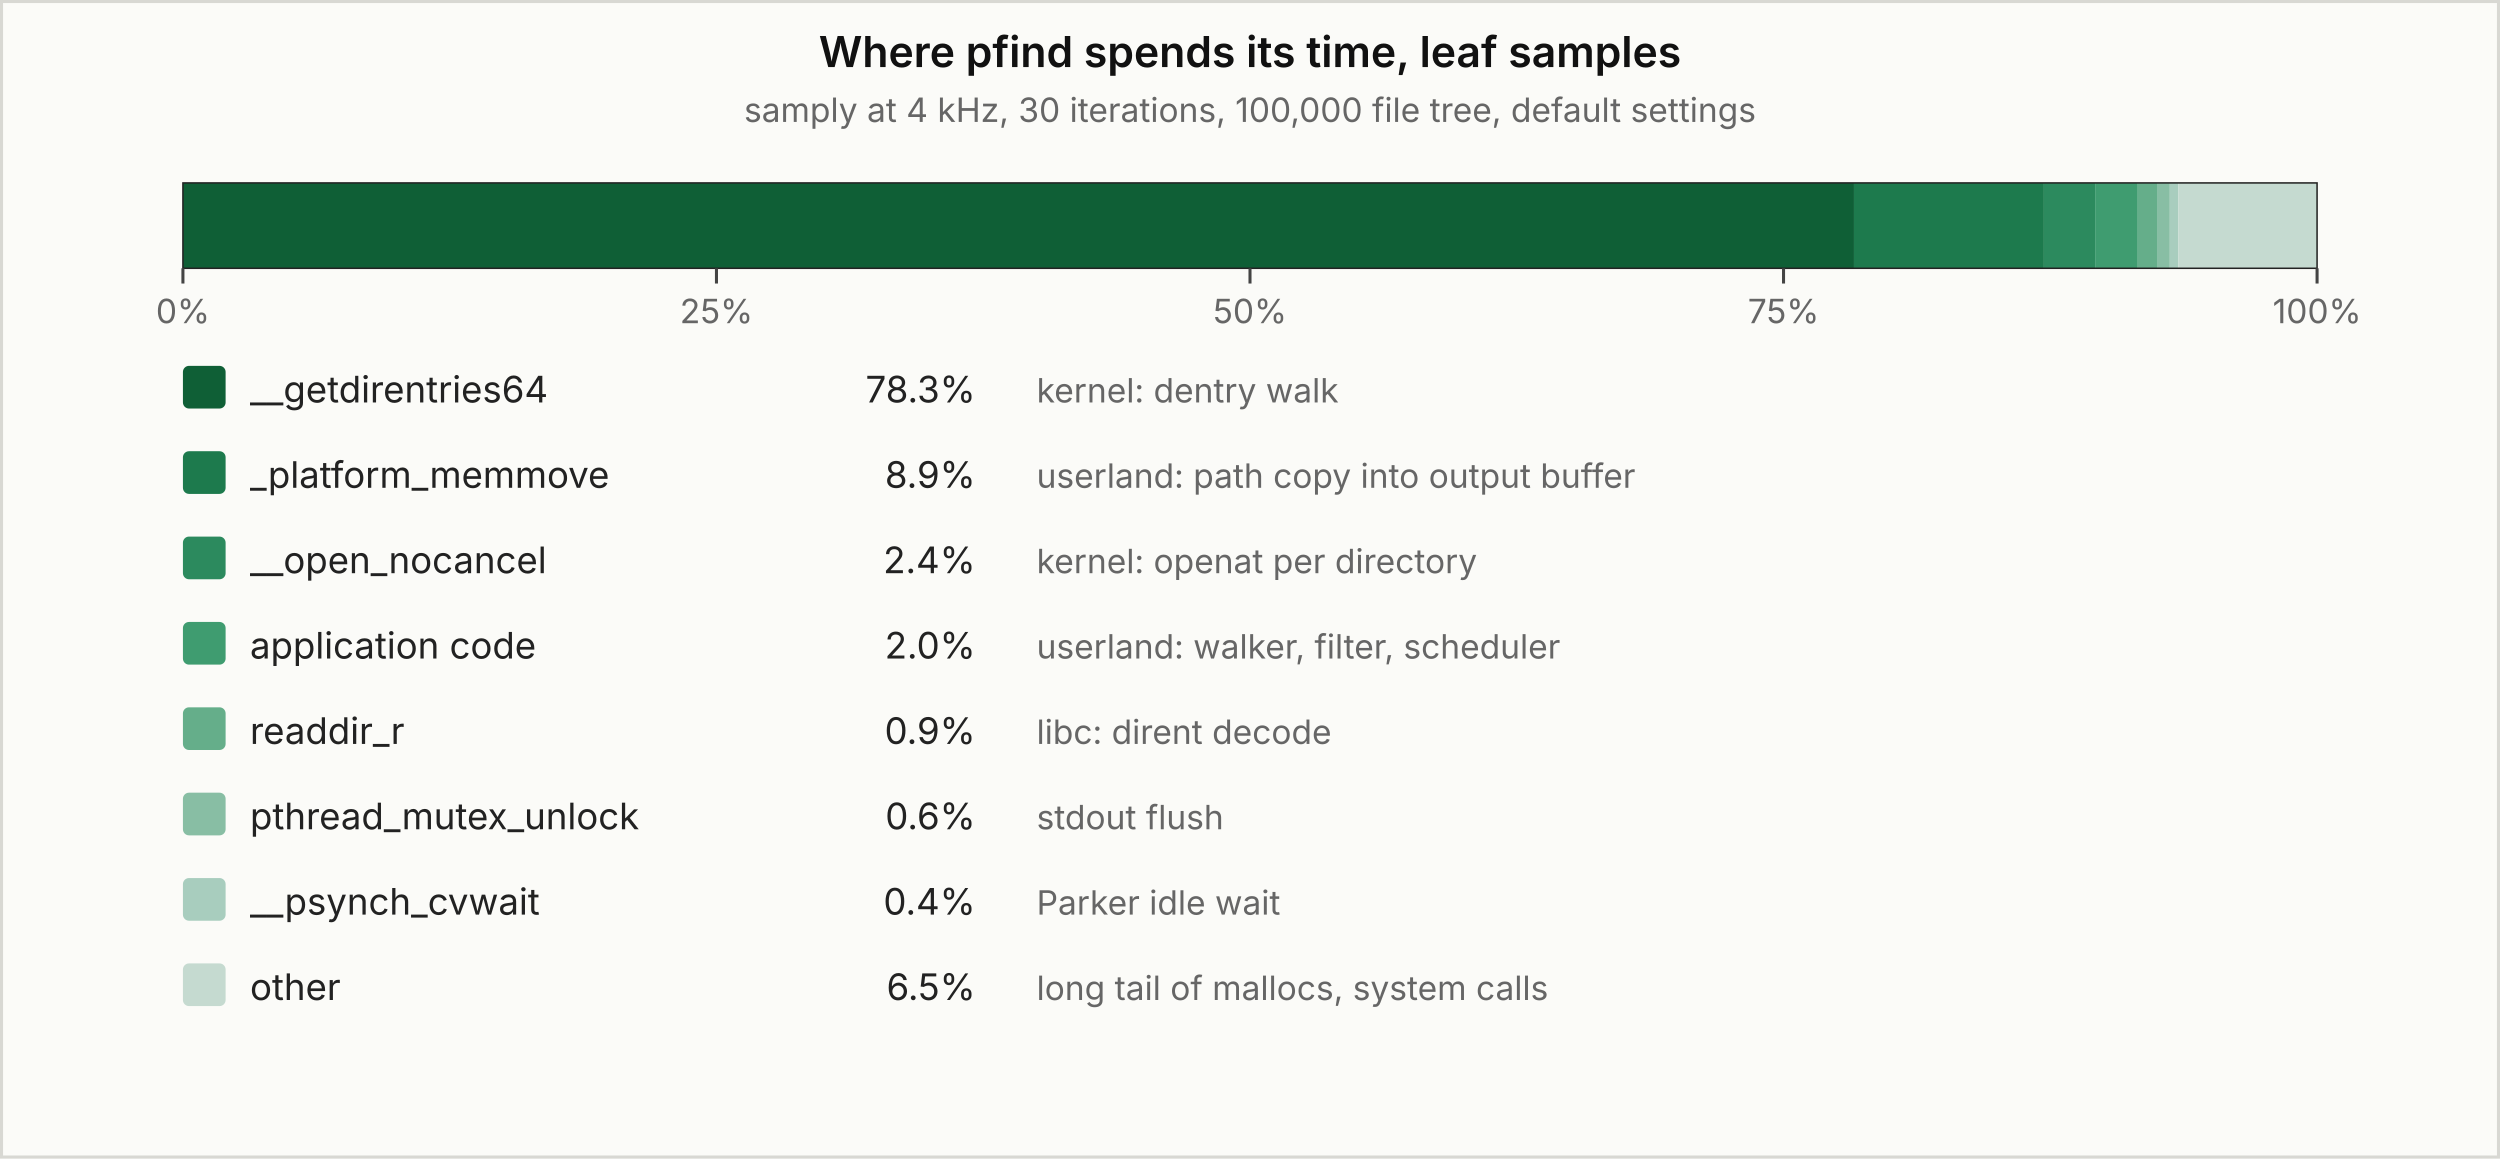
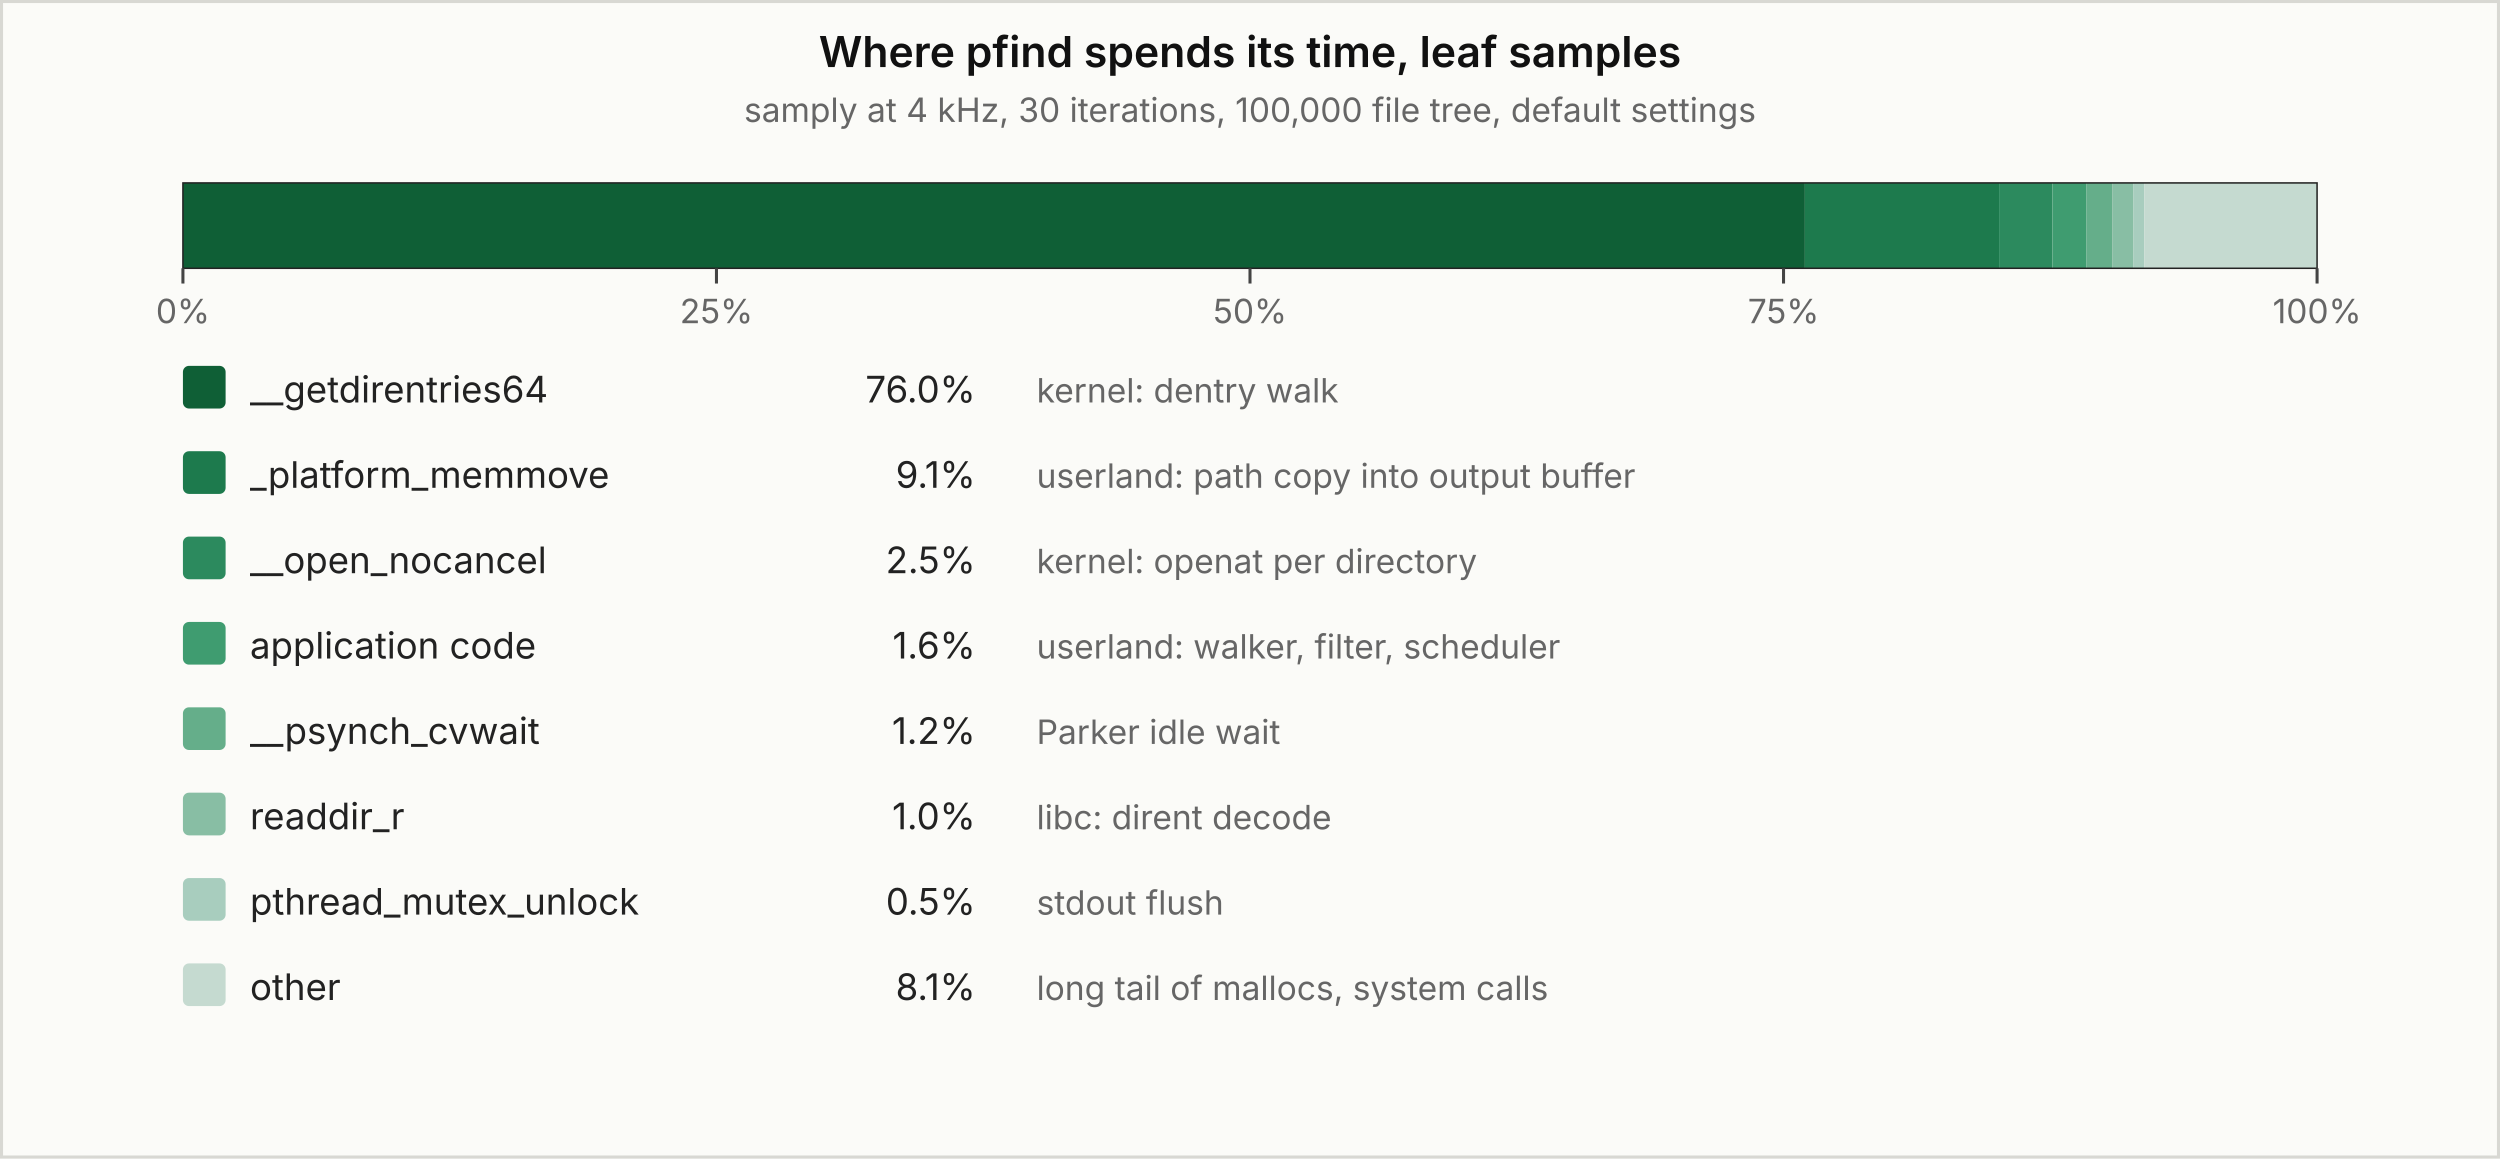
<svg xmlns="http://www.w3.org/2000/svg" viewBox="0 0 820 380" font-family="-apple-system, BlinkMacSystemFont, 'Inter', 'Segoe UI', 'Helvetica Neue', sans-serif" font-size="12">
  <defs>
    <style>
    .bg   {fill:#fbfbf8;}
    .frame{fill:none; stroke:#d8d8d3; stroke-width:1;}
    .ttl {fill:#111; font-size:14px; font-weight:600;}
    .sub {fill:#666; font-size:11px;}
    .row {fill:#222; font-size:12px;}
    .pct {fill:#222; font-size:12px; font-variant-numeric: tabular-nums;}
    .des {fill:#666; font-size:11px;}
    .seg-edge {stroke:#fff; stroke-width:1.5;}
  </style>
  </defs>
  <rect class="bg" x="0" y="0" width="820" height="380" />
  <rect class="frame" x="0.5" y="0.5" width="819" height="379" />
  <text class="ttl" x="410.0" y="22" text-anchor="middle">Where pfind spends its time, leaf samples</text>
  <text class="sub" x="410.0" y="40" text-anchor="middle">samply at 4 kHz, 30 iterations, 100,000 file tree, default settings</text>
-   <rect x="60.0" y="60" width="548.1" height="28" fill="#0f5f36" />
-   <rect x="608.1" y="60" width="62.3" height="28" fill="#1d7a4d" />
-   <rect x="670.4" y="60" width="16.8" height="28" fill="#2c8a5e" />
-   <rect x="687.2" y="60" width="14.0" height="28" fill="#3f9c70" />
-   <rect x="701.2" y="60" width="6.3" height="28" fill="#65ae8a" />
-   <rect x="707.5" y="60" width="4.2" height="28" fill="#88bea4" />
-   <rect x="711.7" y="60" width="2.8" height="28" fill="#a8cdbe" />
-   <rect x="714.5" y="60" width="45.5" height="28" fill="#c5dad0" />
+   <rect x="60.0" y="60" width="532.0" height="28" fill="#0f5f36" />
+   <rect x="592.0" y="60" width="63.7" height="28" fill="#1d7a4d" />
+   <rect x="655.7" y="60" width="17.5" height="28" fill="#2c8a5e" />
+   <rect x="673.2" y="60" width="11.2" height="28" fill="#3f9c70" />
+   <rect x="684.4" y="60" width="8.4" height="28" fill="#65ae8a" />
+   <rect x="692.8" y="60" width="7.0" height="28" fill="#88bea4" />
+   <rect x="699.8" y="60" width="3.5" height="28" fill="#a8cdbe" />
+   <rect x="703.3" y="60" width="56.7" height="28" fill="#c5dad0" />
  <rect x="60" y="60" width="700" height="28" fill="none" stroke="#222" stroke-width="0.5" />
  <line x1="60.0" y1="88" x2="60.0" y2="93" stroke="#444" />
  <text class="sub" x="60.0" y="106.0" text-anchor="middle">0%</text>
  <line x1="235.0" y1="88" x2="235.0" y2="93" stroke="#444" />
  <text class="sub" x="235.0" y="106.0" text-anchor="middle">25%</text>
  <line x1="410.0" y1="88" x2="410.0" y2="93" stroke="#444" />
  <text class="sub" x="410.0" y="106.0" text-anchor="middle">50%</text>
  <line x1="585.0" y1="88" x2="585.0" y2="93" stroke="#444" />
  <text class="sub" x="585.0" y="106.0" text-anchor="middle">75%</text>
  <line x1="760.0" y1="88" x2="760.0" y2="93" stroke="#444" />
  <text class="sub" x="760.0" y="106.0" text-anchor="middle">100%</text>
  <rect x="60" y="120" width="14" height="14" fill="#0f5f36" rx="2" />
  <text class="row" x="82" y="132">__getdirentries64</text>
-   <text class="pct" x="320" y="132" text-anchor="end">78.3%</text>
+   <text class="pct" x="320" y="132" text-anchor="end">76.0%</text>
  <text class="des" x="340" y="132">kernel: dentry walk</text>
  <rect x="60" y="148" width="14" height="14" fill="#1d7a4d" rx="2" />
  <text class="row" x="82" y="160">_platform_memmove</text>
-   <text class="pct" x="320" y="160" text-anchor="end">8.9%</text>
+   <text class="pct" x="320" y="160" text-anchor="end">9.1%</text>
  <text class="des" x="340" y="160">userland: path copy into output buffer</text>
  <rect x="60" y="176" width="14" height="14" fill="#2c8a5e" rx="2" />
  <text class="row" x="82" y="188">__open_nocancel</text>
-   <text class="pct" x="320" y="188" text-anchor="end">2.4%</text>
+   <text class="pct" x="320" y="188" text-anchor="end">2.5%</text>
  <text class="des" x="340" y="188">kernel: openat per directory</text>
  <rect x="60" y="204" width="14" height="14" fill="#3f9c70" rx="2" />
  <text class="row" x="82" y="216">application code</text>
-   <text class="pct" x="320" y="216" text-anchor="end">2.0%</text>
+   <text class="pct" x="320" y="216" text-anchor="end">1.6%</text>
  <text class="des" x="340" y="216">userland: walker, filter, scheduler</text>
  <rect x="60" y="232" width="14" height="14" fill="#65ae8a" rx="2" />
-   <text class="row" x="82" y="244">readdir_r</text>
-   <text class="pct" x="320" y="244" text-anchor="end">0.9%</text>
-   <text class="des" x="340" y="244">libc: dirent decode</text>
+   <text class="row" x="82" y="244">__psynch_cvwait</text>
+   <text class="pct" x="320" y="244" text-anchor="end">1.2%</text>
+   <text class="des" x="340" y="244">Parker idle wait</text>
  <rect x="60" y="260" width="14" height="14" fill="#88bea4" rx="2" />
-   <text class="row" x="82" y="272">pthread_mutex_unlock</text>
-   <text class="pct" x="320" y="272" text-anchor="end">0.6%</text>
-   <text class="des" x="340" y="272">stdout flush</text>
+   <text class="row" x="82" y="272">readdir_r</text>
+   <text class="pct" x="320" y="272" text-anchor="end">1.0%</text>
+   <text class="des" x="340" y="272">libc: dirent decode</text>
  <rect x="60" y="288" width="14" height="14" fill="#a8cdbe" rx="2" />
-   <text class="row" x="82" y="300">__psynch_cvwait</text>
-   <text class="pct" x="320" y="300" text-anchor="end">0.4%</text>
-   <text class="des" x="340" y="300">Parker idle wait</text>
+   <text class="row" x="82" y="300">pthread_mutex_unlock</text>
+   <text class="pct" x="320" y="300" text-anchor="end">0.5%</text>
+   <text class="des" x="340" y="300">stdout flush</text>
  <rect x="60" y="316" width="14" height="14" fill="#c5dad0" rx="2" />
  <text class="row" x="82" y="328">other</text>
-   <text class="pct" x="320" y="328" text-anchor="end">6.5%</text>
+   <text class="pct" x="320" y="328" text-anchor="end">8.1%</text>
  <text class="des" x="340" y="328">long tail of mallocs, system calls</text>
</svg>
